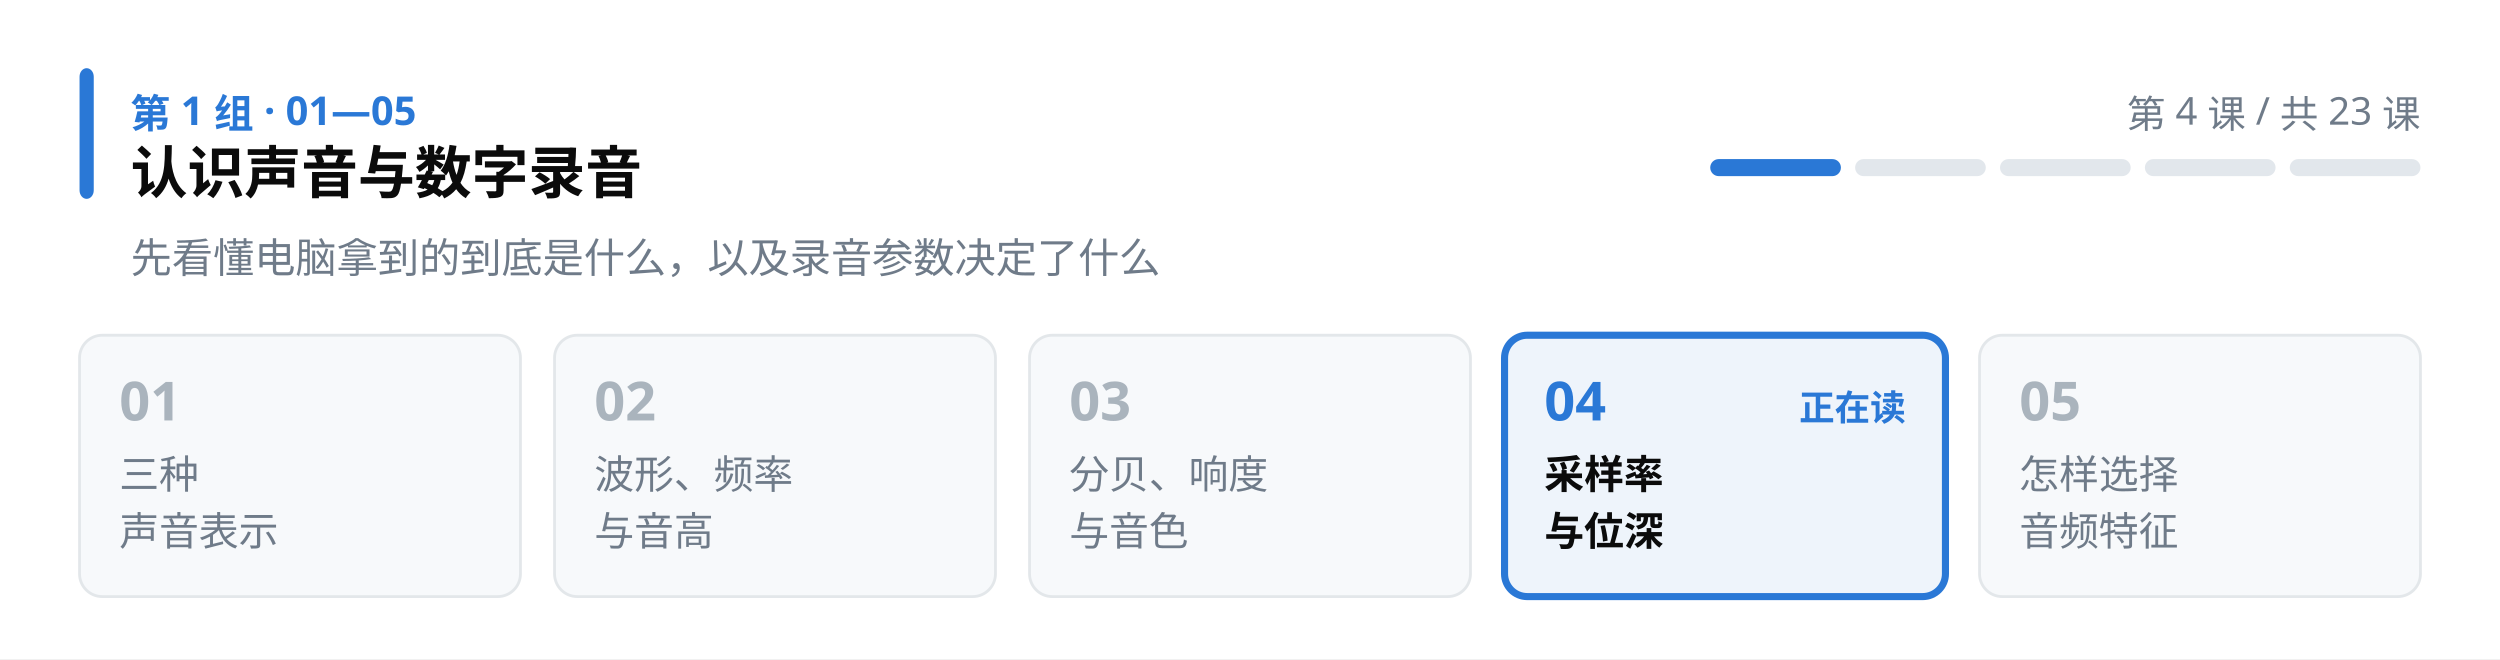
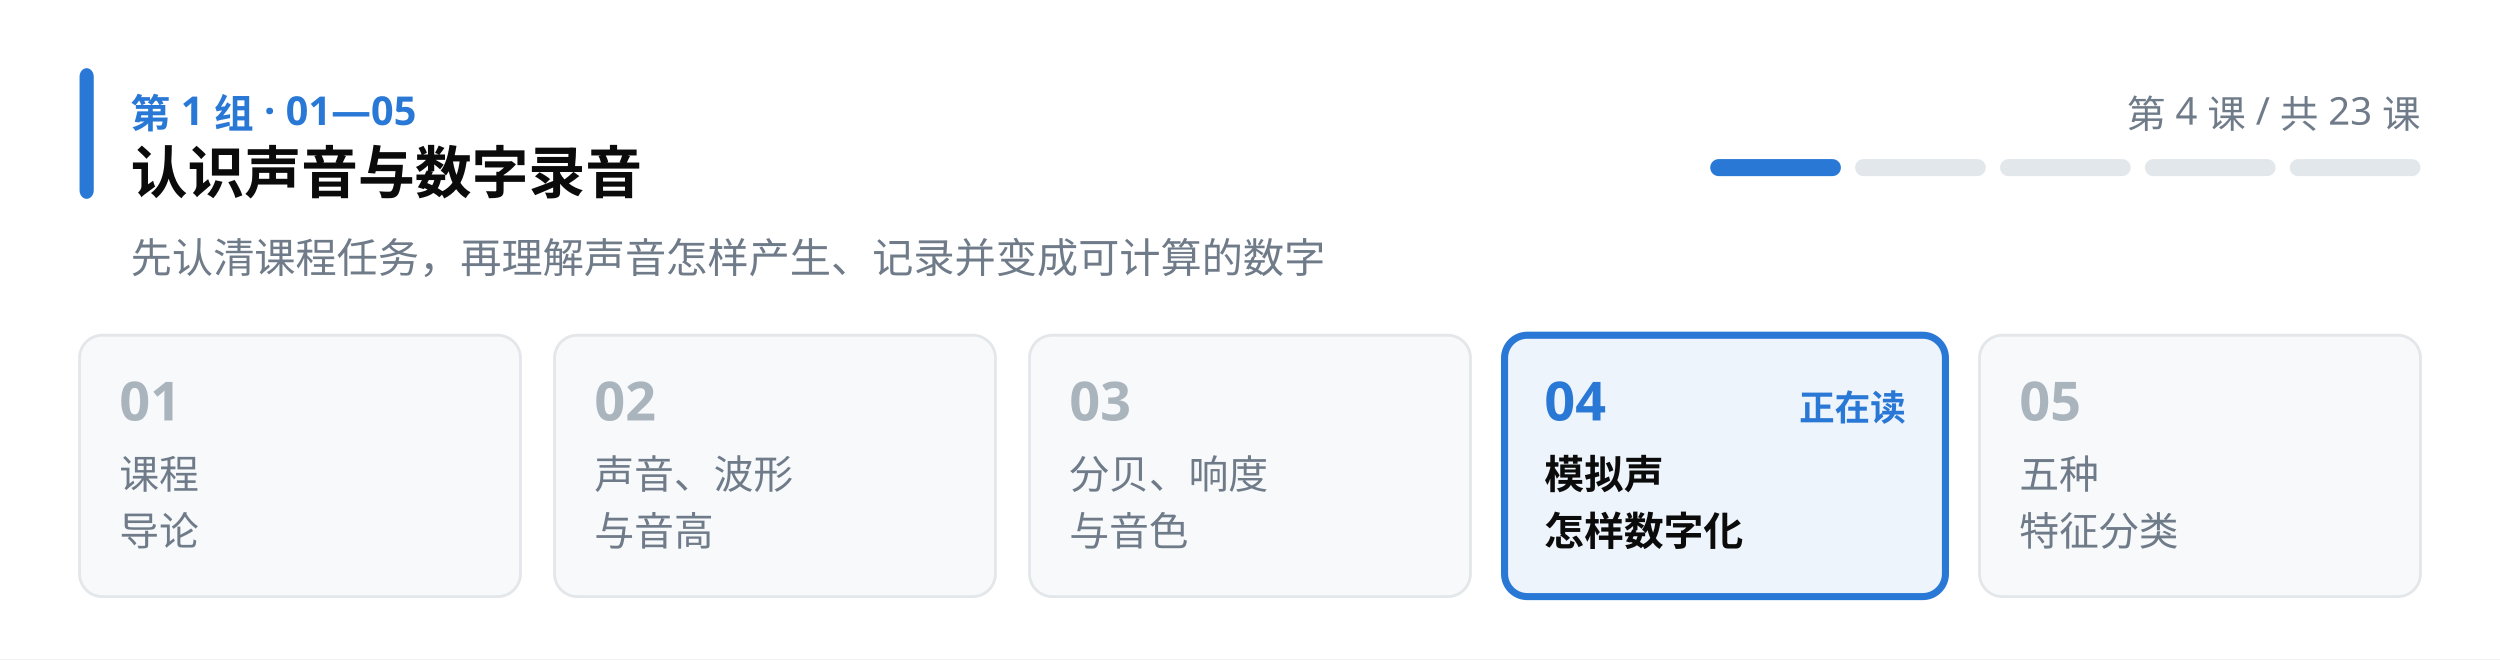
<svg xmlns="http://www.w3.org/2000/svg" viewBox="0 0 880 232" width="880" height="232" font-family="Microsoft YaHei, PingFang SC, Noto Sans SC, Hiragino Sans GB, sans-serif" fill="#0b0b0b" role="img" aria-label="第 4 课属于第 1 组「认识声音与数字录音」，本组共 5 课">
  <rect width="880" height="232" fill="#ffffff" />
  <rect x="28" y="24" width="5" height="46" rx="3" fill="#2a78d6" stroke="none" stroke-width="1" />
  <text x="46" y="45" font-size="14" font-weight="700" fill="#2a78d6" text-anchor="start">第 1 组 · 01—05</text>
  <text x="46" y="68" font-size="20" font-weight="700" fill="#0b0b0b" text-anchor="start">认识声音与数字录音</text>
  <text x="852" y="45" font-size="13.5" font-weight="400" fill="#6f7b89" text-anchor="end">第 4 课 / 共 23 课</text>
  <rect x="602" y="56" width="46" height="6" rx="3" fill="#2a78d6" stroke="none" stroke-width="1" />
  <rect x="653" y="56" width="46" height="6" rx="3" fill="#e2e7ec" stroke="none" stroke-width="1" />
  <rect x="704" y="56" width="46" height="6" rx="3" fill="#e2e7ec" stroke="none" stroke-width="1" />
  <rect x="755" y="56" width="46" height="6" rx="3" fill="#e2e7ec" stroke="none" stroke-width="1" />
  <rect x="806" y="56" width="46" height="6" rx="3" fill="#e2e7ec" stroke="none" stroke-width="1" />
-   <text x="46" y="96" font-size="14.5" font-weight="400" fill="#6f7b89" text-anchor="start">先看懂电脑拿到的到底是什么，以及录音参数决定了什么</text>
+   <text x="46" y="96" font-size="14.5" font-weight="400" fill="#6f7b89" text-anchor="start">先认清课程任务，再理解声音怎样产生、记录并变成可计算的数字</text>
  <rect x="28" y="118" width="155.2" height="92" rx="8" fill="#f7f9fb" stroke="#e3e7ea" stroke-width="1" />
  <text x="42" y="148" font-size="19" font-weight="700" fill="#aab4bd" text-anchor="start">01</text>
  <text x="42" y="172" font-size="14" font-weight="400" fill="#6f7b89" text-anchor="start">
-     <tspan x="42" dy="0">三种</tspan>
-     <tspan x="42" dy="20">声音表示</tspan>
+     <tspan x="42" dy="0">课程</tspan>
+     <tspan x="42" dy="20">导论</tspan>
  </text>
  <rect x="195.2" y="118" width="155.2" height="92" rx="8" fill="#f7f9fb" stroke="#e3e7ea" stroke-width="1" />
  <text x="209.2" y="148" font-size="19" font-weight="700" fill="#aab4bd" text-anchor="start">02</text>
  <text x="209.2" y="172" font-size="14" font-weight="400" fill="#6f7b89" text-anchor="start">
-     <tspan x="209.2" dy="0">波形、频率</tspan>
+     <tspan x="209.2" dy="0">声音、波形</tspan>
    <tspan x="209.2" dy="20">与音高</tspan>
  </text>
  <rect x="362.4" y="118" width="155.2" height="92" rx="8" fill="#f7f9fb" stroke="#e3e7ea" stroke-width="1" />
  <text x="376.4" y="148" font-size="19" font-weight="700" fill="#aab4bd" text-anchor="start">03</text>
  <text x="376.4" y="172" font-size="14" font-weight="400" fill="#6f7b89" text-anchor="start">
    <tspan x="376.4" dy="0">分贝、响度</tspan>
    <tspan x="376.4" dy="20">与音色</tspan>
  </text>
  <rect x="529.6" y="118" width="155.2" height="92" rx="8" fill="#2a78d614" stroke="#2a78d6" stroke-width="2.5" />
  <text x="543.6" y="148" font-size="19" font-weight="700" fill="#2a78d6" text-anchor="start">04</text>
  <text x="543.6" y="172" font-size="14" font-weight="700" fill="#0b0b0b" text-anchor="start">
-     <tspan x="543.6" dy="0">采样率</tspan>
-     <tspan x="543.6" dy="20">与位深</tspan>
+     <tspan x="543.6" dy="0">模拟声</tspan>
+     <tspan x="543.6" dy="20">怎样数字化</tspan>
  </text>
  <text x="670.8" y="148" font-size="12.5" font-weight="700" fill="#2a78d6" text-anchor="end">正在读</text>
  <rect x="696.8" y="118" width="155.2" height="92" rx="8" fill="#f7f9fb" stroke="#e3e7ea" stroke-width="1" />
  <text x="710.8" y="148" font-size="19" font-weight="700" fill="#aab4bd" text-anchor="start">05</text>
  <text x="710.8" y="172" font-size="14" font-weight="400" fill="#6f7b89" text-anchor="start">
-     <tspan x="710.8" dy="0">怎样选择</tspan>
-     <tspan x="710.8" dy="20">音频特征</tspan>
+     <tspan x="710.8" dy="0">五种</tspan>
+     <tspan x="710.8" dy="20">特征分类</tspan>
  </text>
</svg>
